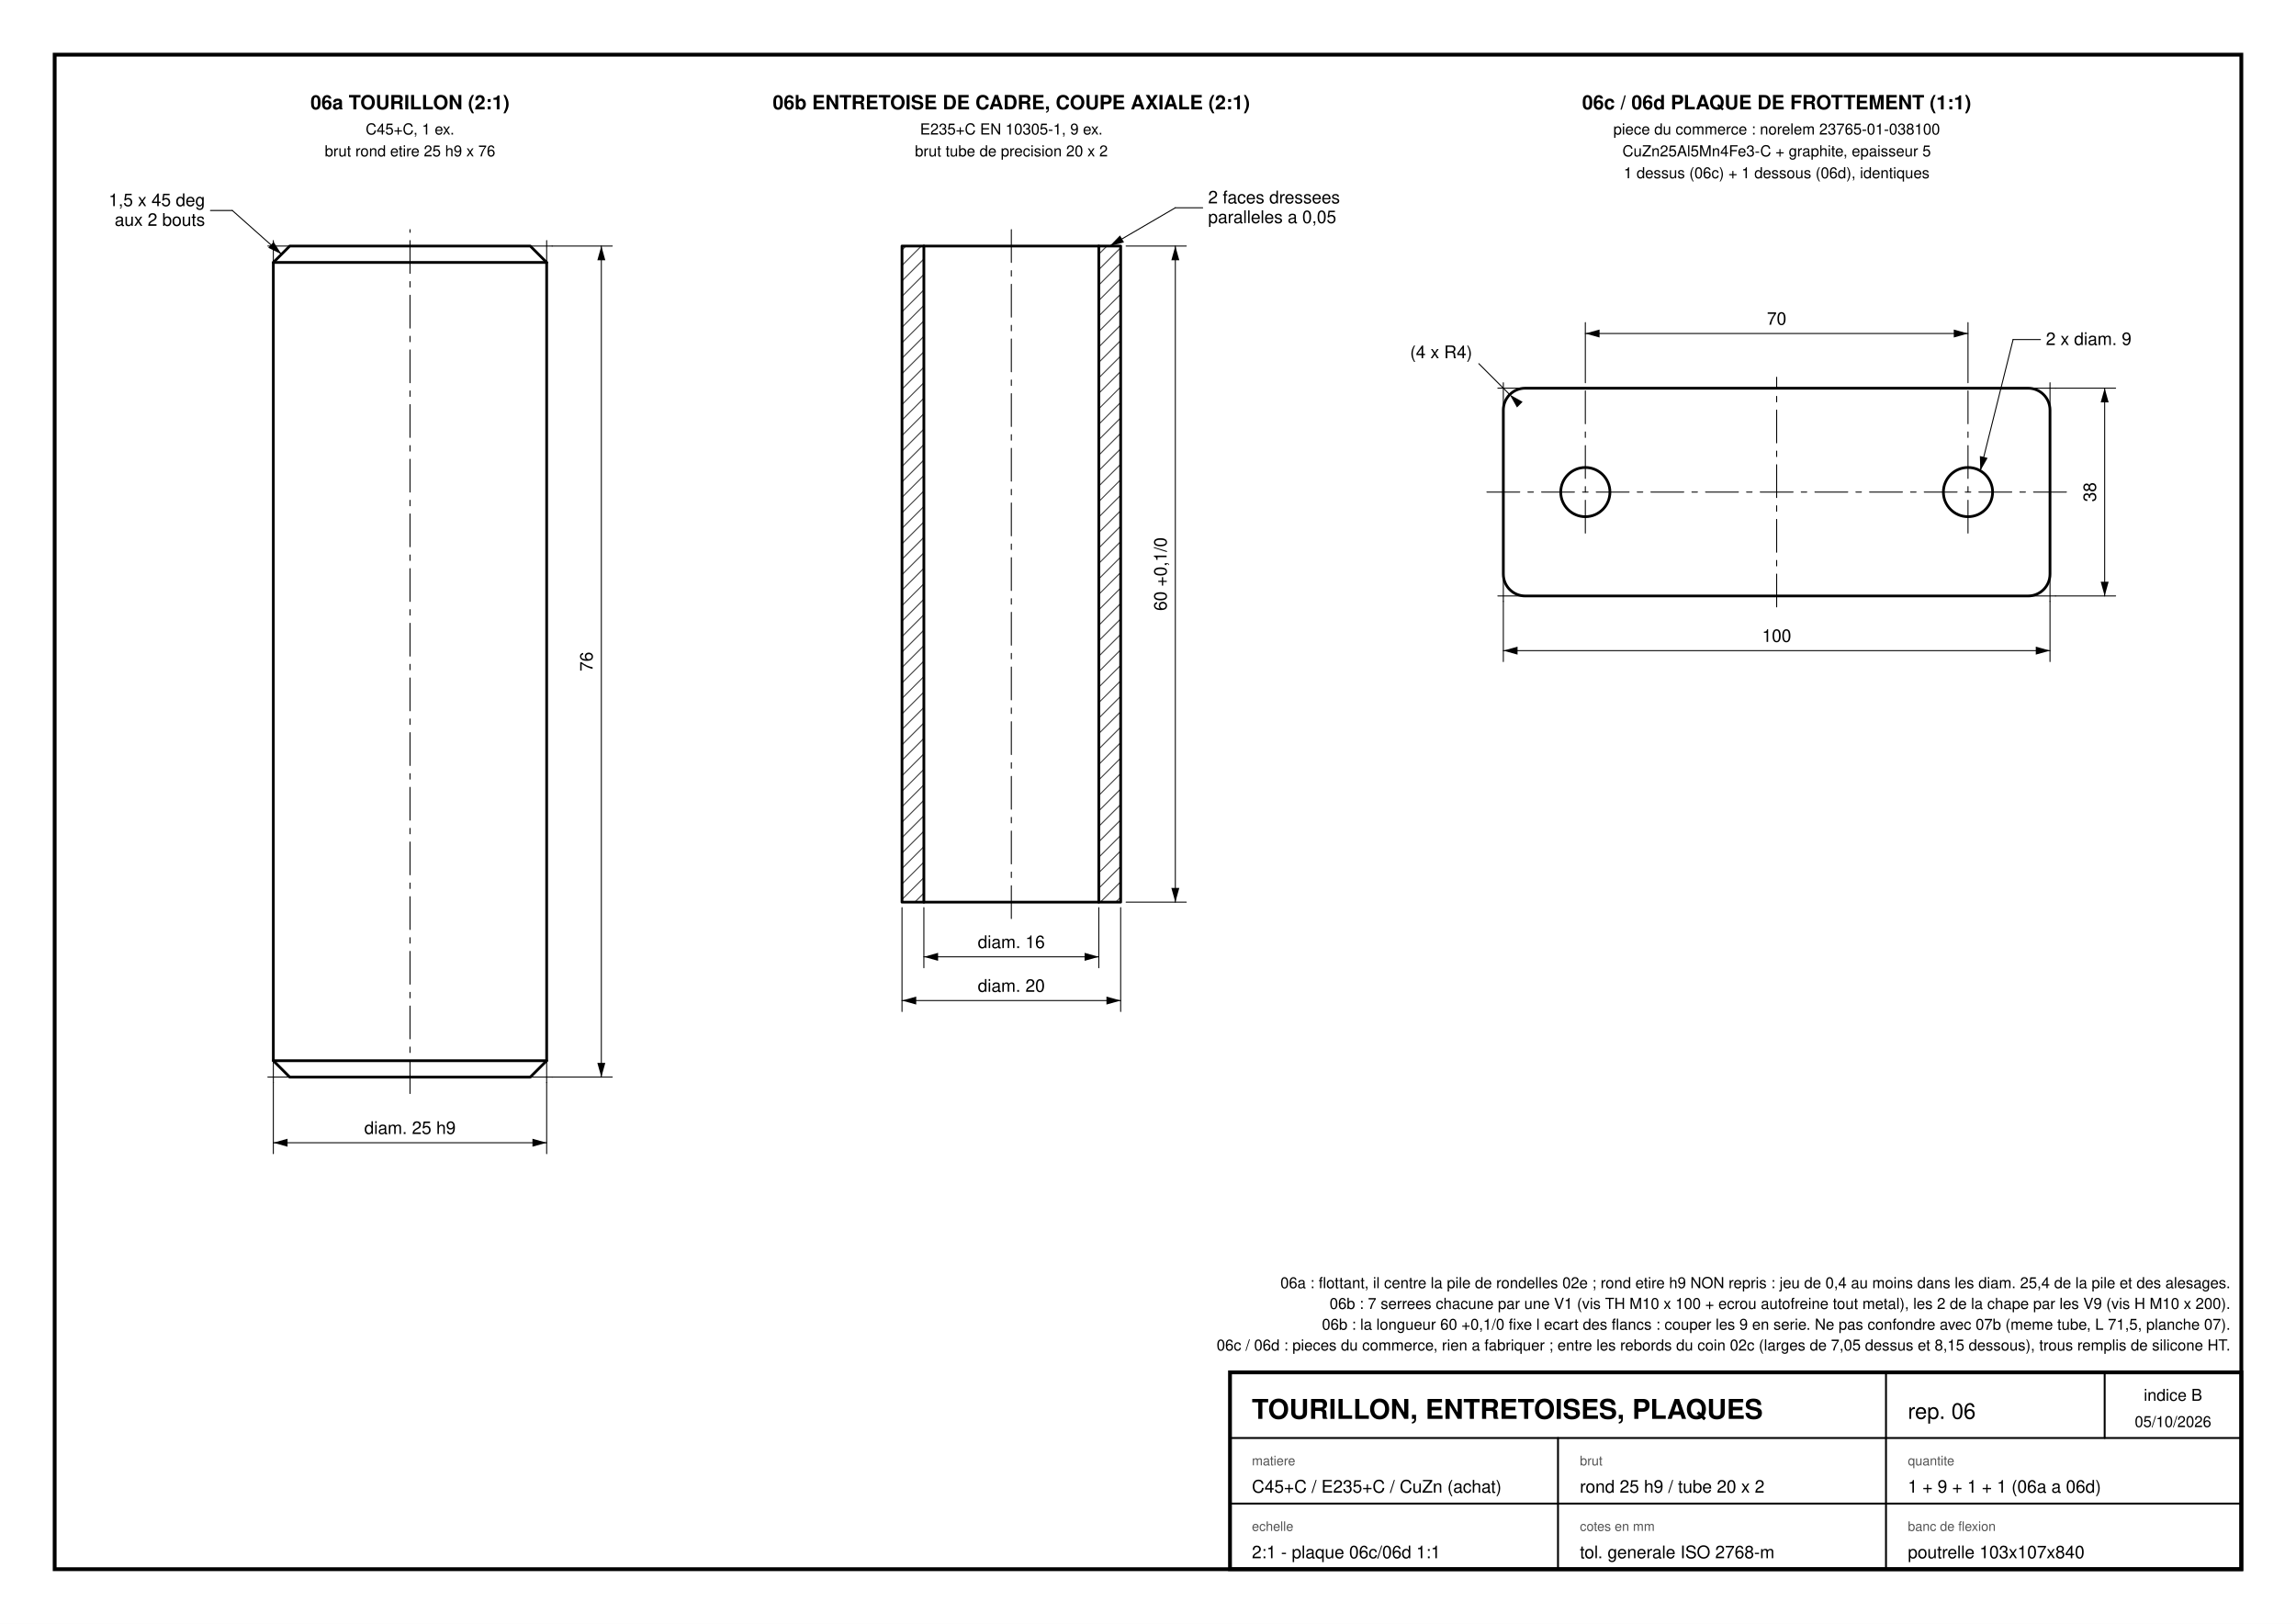
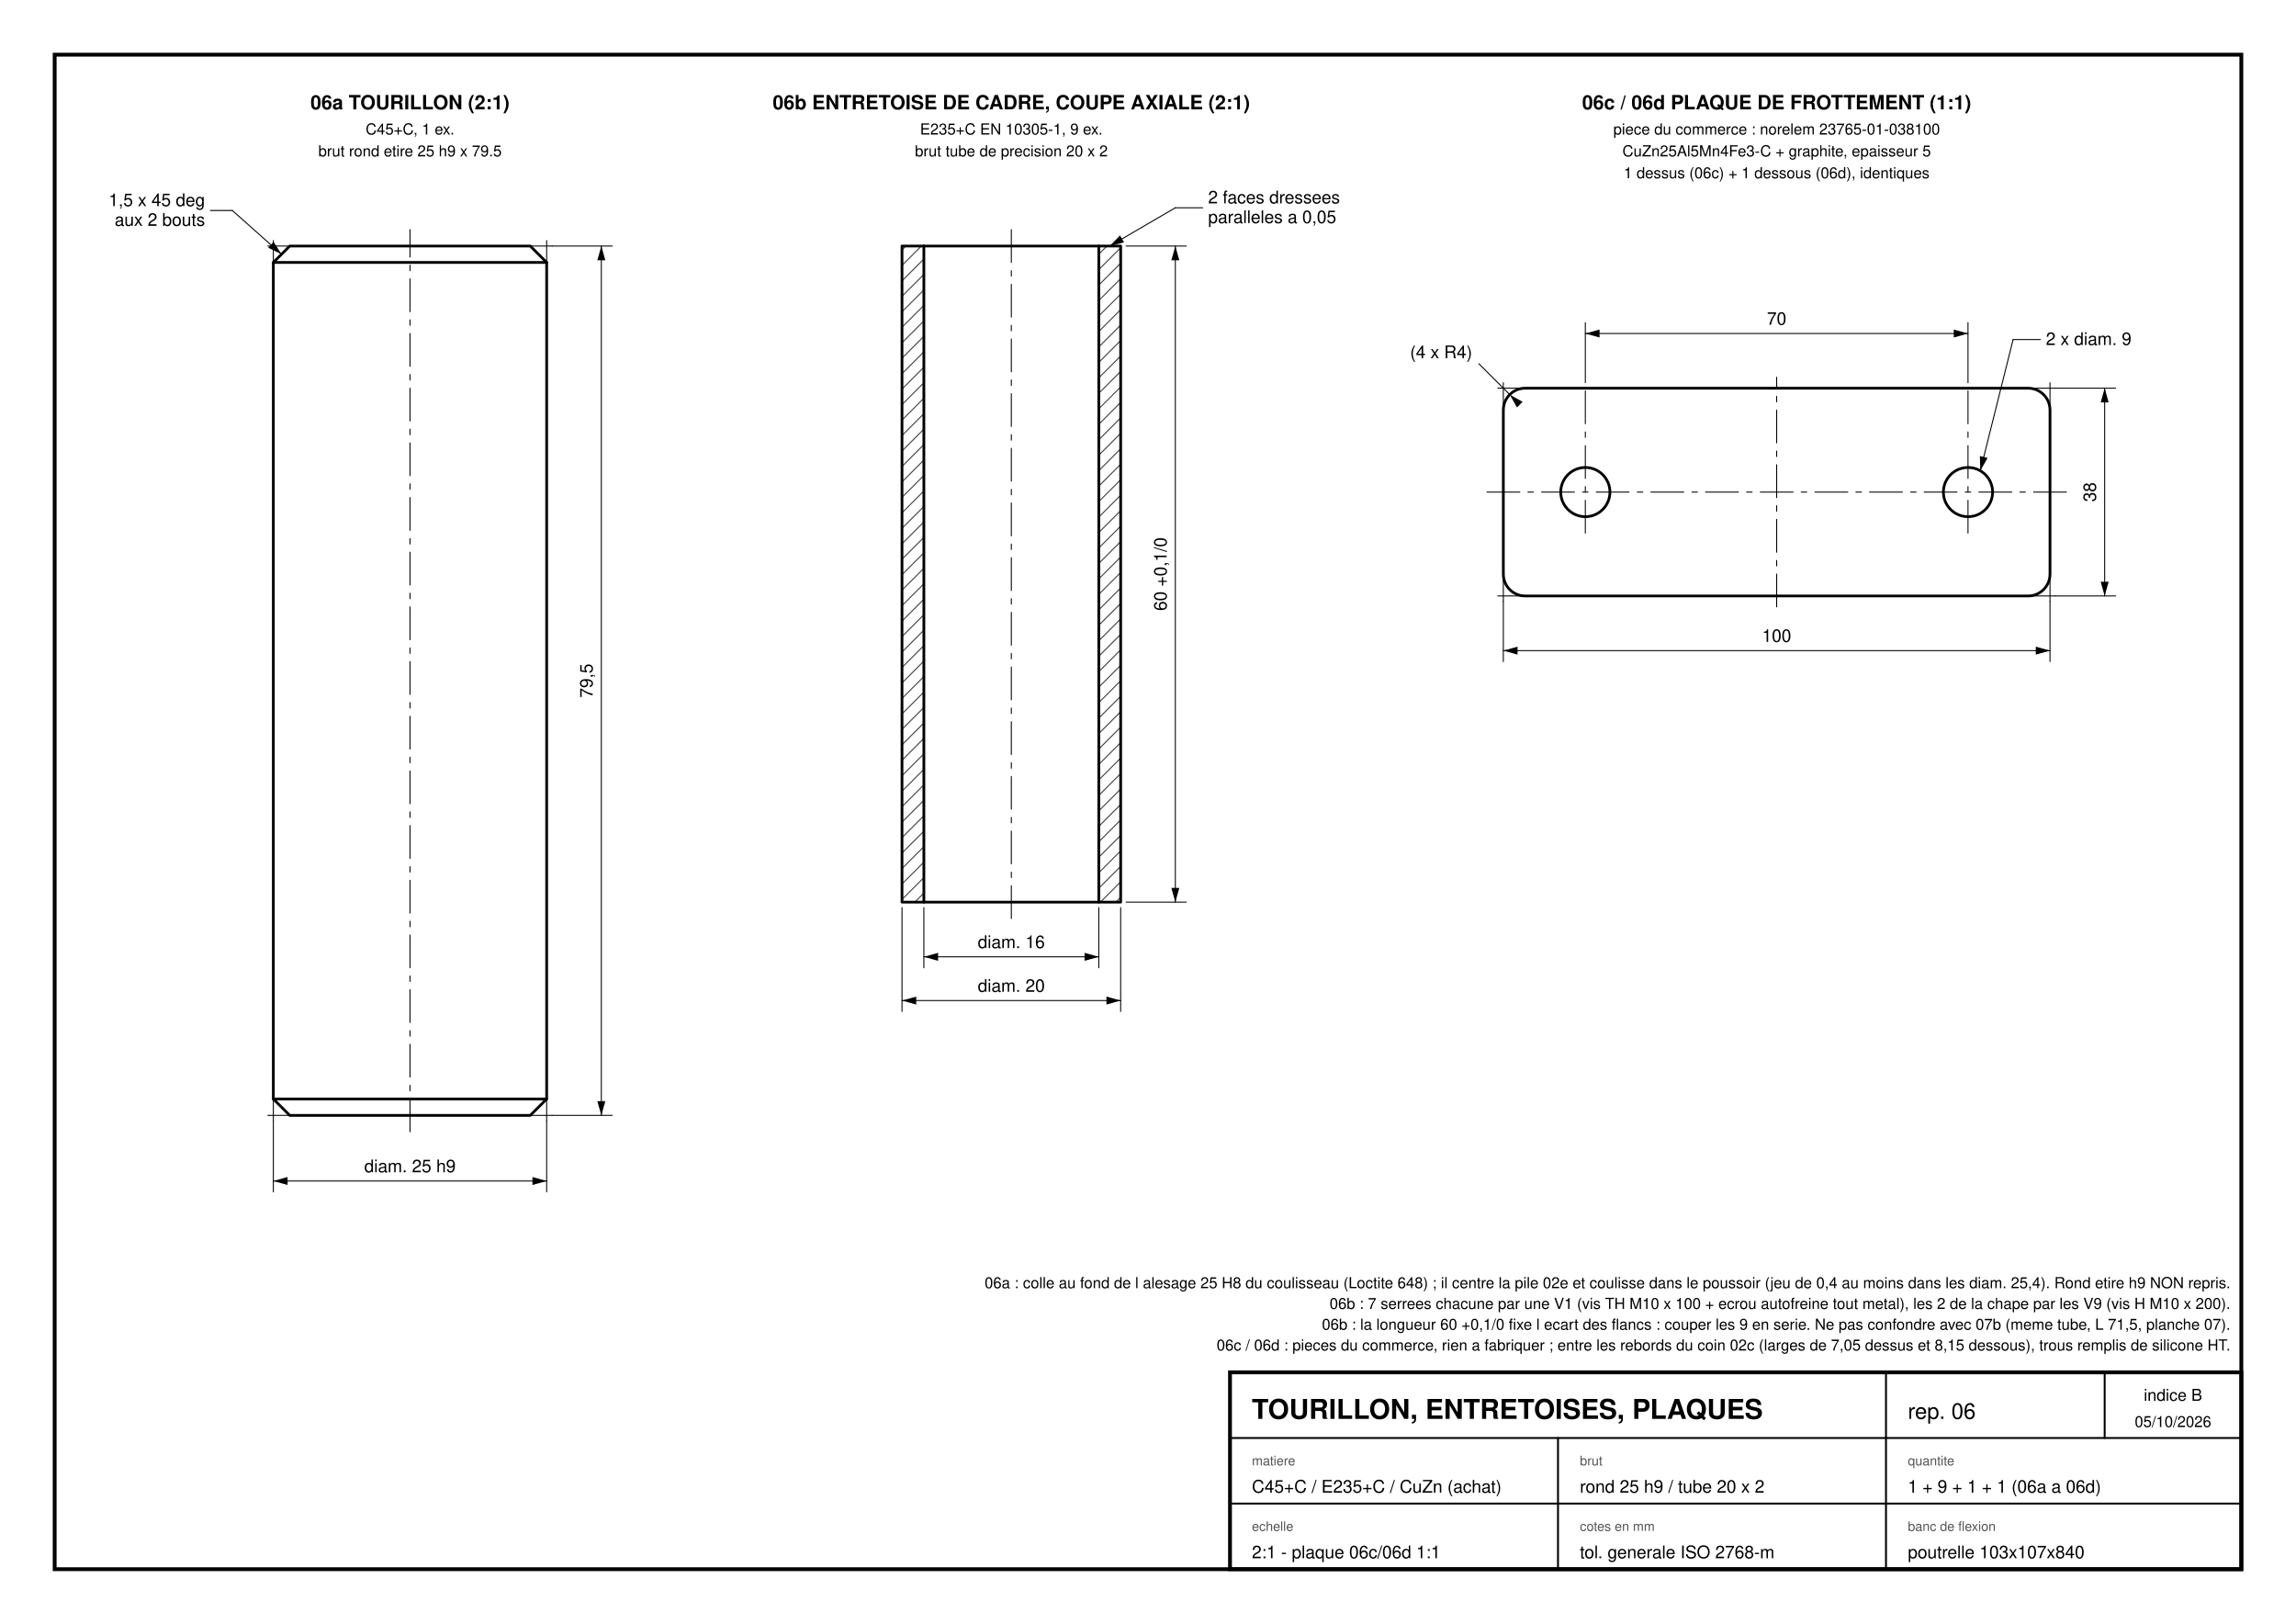
<svg xmlns="http://www.w3.org/2000/svg" width="420mm" height="297mm" viewBox="0 0 420 297">
  <rect width="420" height="297" fill="#fff" />
  <rect x="10.000" y="10.000" width="400.000" height="277.000" fill="none" stroke="#000" stroke-width="0.700" />
  <rect x="225.000" y="251.000" width="185.000" height="36.000" fill="none" stroke="#000" stroke-width="0.700" />
  <line x1="225.000" y1="263.000" x2="410.000" y2="263.000" stroke="#000" stroke-width="0.350" stroke-linecap="round" />
  <line x1="225.000" y1="275.000" x2="410.000" y2="275.000" stroke="#000" stroke-width="0.350" stroke-linecap="round" />
  <line x1="345.000" y1="251.000" x2="345.000" y2="263.000" stroke="#000" stroke-width="0.350" stroke-linecap="round" />
  <line x1="285.000" y1="263.000" x2="285.000" y2="287.000" stroke="#000" stroke-width="0.350" stroke-linecap="round" />
  <line x1="345.000" y1="263.000" x2="345.000" y2="287.000" stroke="#000" stroke-width="0.350" stroke-linecap="round" />
  <text x="229.000" y="259.500" font-family="Helvetica,Arial,sans-serif" font-size="5.00" fill="#000" text-anchor="start" font-weight="bold">TOURILLON, ENTRETOISES, PLAQUES</text>
  <line x1="385.000" y1="251.000" x2="385.000" y2="263.000" stroke="#000" stroke-width="0.350" stroke-linecap="round" />
  <text x="397.500" y="256.200" font-family="Helvetica,Arial,sans-serif" font-size="3.00" fill="#000" text-anchor="middle" font-weight="normal">indice B</text>
  <text x="397.500" y="261.000" font-family="Helvetica,Arial,sans-serif" font-size="2.80" fill="#000" text-anchor="middle" font-weight="normal">05/10/2026</text>
  <text x="349.000" y="259.500" font-family="Helvetica,Arial,sans-serif" font-size="4.00" fill="#000" text-anchor="start" font-weight="normal">rep. 06</text>
  <text x="229.000" y="268.000" font-family="Helvetica,Arial,sans-serif" font-size="2.40" fill="#555" text-anchor="start" font-weight="normal">matiere</text>
  <text x="229.000" y="273.000" font-family="Helvetica,Arial,sans-serif" font-size="3.20" fill="#000" text-anchor="start" font-weight="normal">C45+C / E235+C / CuZn (achat)</text>
  <text x="289.000" y="268.000" font-family="Helvetica,Arial,sans-serif" font-size="2.40" fill="#555" text-anchor="start" font-weight="normal">brut</text>
  <text x="289.000" y="273.000" font-family="Helvetica,Arial,sans-serif" font-size="3.20" fill="#000" text-anchor="start" font-weight="normal">rond 25 h9 / tube 20 x 2</text>
  <text x="349.000" y="268.000" font-family="Helvetica,Arial,sans-serif" font-size="2.40" fill="#555" text-anchor="start" font-weight="normal">quantite</text>
  <text x="349.000" y="273.000" font-family="Helvetica,Arial,sans-serif" font-size="3.20" fill="#000" text-anchor="start" font-weight="normal">1 + 9 + 1 + 1 (06a a 06d)</text>
  <text x="229.000" y="280.000" font-family="Helvetica,Arial,sans-serif" font-size="2.40" fill="#555" text-anchor="start" font-weight="normal">echelle</text>
  <text x="229.000" y="285.000" font-family="Helvetica,Arial,sans-serif" font-size="3.20" fill="#000" text-anchor="start" font-weight="normal">2:1 - plaque 06c/06d 1:1</text>
  <text x="289.000" y="280.000" font-family="Helvetica,Arial,sans-serif" font-size="2.40" fill="#555" text-anchor="start" font-weight="normal">cotes en mm</text>
  <text x="289.000" y="285.000" font-family="Helvetica,Arial,sans-serif" font-size="3.20" fill="#000" text-anchor="start" font-weight="normal">tol. generale ISO 2768-m</text>
  <text x="349.000" y="280.000" font-family="Helvetica,Arial,sans-serif" font-size="2.40" fill="#555" text-anchor="start" font-weight="normal">banc de flexion</text>
  <text x="349.000" y="285.000" font-family="Helvetica,Arial,sans-serif" font-size="3.20" fill="#000" text-anchor="start" font-weight="normal">poutrelle 103x107x840</text>
  <text x="408.000" y="247.000" font-family="Helvetica,Arial,sans-serif" font-size="2.80" fill="#000" text-anchor="end" font-weight="normal">06c / 06d : pieces du commerce, rien a fabriquer ; entre les rebords du coin 02c (larges de 7,05 dessus et 8,15 dessous), trous remplis de silicone HT.</text>
  <text x="408.000" y="243.200" font-family="Helvetica,Arial,sans-serif" font-size="2.80" fill="#000" text-anchor="end" font-weight="normal">06b : la longueur 60 +0,1/0 fixe l ecart des flancs : couper les 9 en serie. Ne pas confondre avec 07b (meme tube, L 71,5, planche 07).</text>
  <text x="408.000" y="239.400" font-family="Helvetica,Arial,sans-serif" font-size="2.80" fill="#000" text-anchor="end" font-weight="normal">06b : 7 serrees chacune par une V1 (vis TH M10 x 100 + ecrou autofreine tout metal), les 2 de la chape par les V9 (vis H M10 x 200).</text>
-   <text x="408.000" y="235.600" font-family="Helvetica,Arial,sans-serif" font-size="2.80" fill="#000" text-anchor="end" font-weight="normal">06a : flottant, il centre la pile de rondelles 02e ; rond etire h9 NON repris : jeu de 0,4 au moins dans les diam. 25,4 de la pile et des alesages.</text>
+   <text x="408.000" y="235.600" font-family="Helvetica,Arial,sans-serif" font-size="2.80" fill="#000" text-anchor="end" font-weight="normal">06a : colle au fond de l alesage 25 H8 du coulisseau (Loctite 648) ; il centre la pile 02e et coulisse dans le poussoir (jeu de 0,4 au moins dans les diam. 25,4). Rond etire h9 NON repris.</text>
  <text x="75.000" y="20.000" font-family="Helvetica,Arial,sans-serif" font-size="3.60" fill="#000" text-anchor="middle" font-weight="bold">06a  TOURILLON  (2:1)</text>
  <text x="75.000" y="24.600" font-family="Helvetica,Arial,sans-serif" font-size="2.80" fill="#000" text-anchor="middle" font-weight="normal">C45+C, 1 ex.</text>
-   <text x="75.000" y="28.600" font-family="Helvetica,Arial,sans-serif" font-size="2.80" fill="#000" text-anchor="middle" font-weight="normal">brut rond etire 25 h9 x 76</text>
-   <path d="M 53.000 197.000 L 97.000 197.000 L 100.000 194.000 L 100.000 48.000 L 97.000 45.000 L 53.000 45.000 L 50.000 48.000 L 50.000 194.000 L 53.000 197.000 Z" fill="none" stroke="#000" stroke-width="0.500" stroke-linecap="round" stroke-linejoin="round" />
-   <line x1="50.000" y1="194.000" x2="100.000" y2="194.000" stroke="#000" stroke-width="0.500" stroke-linecap="round" />
+   <text x="75.000" y="28.600" font-family="Helvetica,Arial,sans-serif" font-size="2.80" fill="#000" text-anchor="middle" font-weight="normal">brut rond etire 25 h9 x 79.5</text>
+   <path d="M 53.000 204.000 L 97.000 204.000 L 100.000 201.000 L 100.000 48.000 L 97.000 45.000 L 53.000 45.000 L 50.000 48.000 L 50.000 201.000 L 53.000 204.000 Z" fill="none" stroke="#000" stroke-width="0.500" stroke-linecap="round" stroke-linejoin="round" />
+   <line x1="50.000" y1="201.000" x2="100.000" y2="201.000" stroke="#000" stroke-width="0.500" stroke-linecap="round" />
  <line x1="50.000" y1="48.000" x2="100.000" y2="48.000" stroke="#000" stroke-width="0.500" stroke-linecap="round" />
-   <line x1="75.000" y1="200.000" x2="75.000" y2="42.000" stroke="#000" stroke-width="0.180" stroke-linecap="round" stroke-dasharray="6 1.5 1 1.5" />
-   <line x1="50.000" y1="194.000" x2="50.000" y2="198.000" stroke="#000" stroke-width="0.180" stroke-linecap="round" />
-   <line x1="53.000" y1="197.000" x2="49.000" y2="197.000" stroke="#000" stroke-width="0.180" stroke-linecap="round" />
+   <line x1="75.000" y1="207.000" x2="75.000" y2="42.000" stroke="#000" stroke-width="0.180" stroke-linecap="round" stroke-dasharray="6 1.5 1 1.5" />
+   <line x1="50.000" y1="201.000" x2="50.000" y2="205.000" stroke="#000" stroke-width="0.180" stroke-linecap="round" />
+   <line x1="53.000" y1="204.000" x2="49.000" y2="204.000" stroke="#000" stroke-width="0.180" stroke-linecap="round" />
  <line x1="50.000" y1="48.000" x2="50.000" y2="44.000" stroke="#000" stroke-width="0.180" stroke-linecap="round" />
  <line x1="53.000" y1="45.000" x2="49.000" y2="45.000" stroke="#000" stroke-width="0.180" stroke-linecap="round" />
-   <line x1="100.000" y1="194.000" x2="100.000" y2="198.000" stroke="#000" stroke-width="0.180" stroke-linecap="round" />
-   <line x1="97.000" y1="197.000" x2="101.000" y2="197.000" stroke="#000" stroke-width="0.180" stroke-linecap="round" />
+   <line x1="100.000" y1="201.000" x2="100.000" y2="205.000" stroke="#000" stroke-width="0.180" stroke-linecap="round" />
+   <line x1="97.000" y1="204.000" x2="101.000" y2="204.000" stroke="#000" stroke-width="0.180" stroke-linecap="round" />
  <line x1="100.000" y1="48.000" x2="100.000" y2="44.000" stroke="#000" stroke-width="0.180" stroke-linecap="round" />
  <line x1="97.000" y1="45.000" x2="101.000" y2="45.000" stroke="#000" stroke-width="0.180" stroke-linecap="round" />
-   <line x1="101.000" y1="197.000" x2="112.000" y2="197.000" stroke="#000" stroke-width="0.180" stroke-linecap="round" />
+   <line x1="101.000" y1="204.000" x2="112.000" y2="204.000" stroke="#000" stroke-width="0.180" stroke-linecap="round" />
  <line x1="101.000" y1="45.000" x2="112.000" y2="45.000" stroke="#000" stroke-width="0.180" stroke-linecap="round" />
-   <line x1="110.000" y1="197.000" x2="110.000" y2="45.000" stroke="#000" stroke-width="0.180" stroke-linecap="round" />
-   <path d="M 110.000 197.000 L 110.728 194.400 L 109.272 194.400 Z" fill="#000" />
+   <line x1="110.000" y1="204.000" x2="110.000" y2="45.000" stroke="#000" stroke-width="0.180" stroke-linecap="round" />
+   <path d="M 110.000 204.000 L 110.728 201.400 L 109.272 201.400 Z" fill="#000" />
  <path d="M 110.000 45.000 L 109.272 47.600 L 110.728 47.600 Z" fill="#000" />
-   <text x="108.400" y="121.000" font-family="Helvetica,Arial,sans-serif" font-size="3.20" fill="#000" text-anchor="middle" font-weight="normal" transform="rotate(-90.00 108.400 121.000)">76</text>
-   <line x1="50.000" y1="198.000" x2="50.000" y2="211.000" stroke="#000" stroke-width="0.180" stroke-linecap="round" />
-   <line x1="100.000" y1="198.000" x2="100.000" y2="211.000" stroke="#000" stroke-width="0.180" stroke-linecap="round" />
-   <line x1="50.000" y1="209.000" x2="100.000" y2="209.000" stroke="#000" stroke-width="0.180" stroke-linecap="round" />
-   <path d="M 50.000 209.000 L 52.600 209.728 L 52.600 208.272 Z" fill="#000" />
-   <path d="M 100.000 209.000 L 97.400 208.272 L 97.400 209.728 Z" fill="#000" />
-   <text x="75.000" y="207.400" font-family="Helvetica,Arial,sans-serif" font-size="3.20" fill="#000" text-anchor="middle" font-weight="normal">diam. 25 h9</text>
+   <text x="108.400" y="124.500" font-family="Helvetica,Arial,sans-serif" font-size="3.20" fill="#000" text-anchor="middle" font-weight="normal" transform="rotate(-90.00 108.400 124.500)">79,5</text>
+   <line x1="50.000" y1="205.000" x2="50.000" y2="218.000" stroke="#000" stroke-width="0.180" stroke-linecap="round" />
+   <line x1="100.000" y1="205.000" x2="100.000" y2="218.000" stroke="#000" stroke-width="0.180" stroke-linecap="round" />
+   <line x1="50.000" y1="216.000" x2="100.000" y2="216.000" stroke="#000" stroke-width="0.180" stroke-linecap="round" />
+   <path d="M 50.000 216.000 L 52.600 216.728 L 52.600 215.272 Z" fill="#000" />
+   <path d="M 100.000 216.000 L 97.400 215.272 L 97.400 216.728 Z" fill="#000" />
+   <text x="75.000" y="214.400" font-family="Helvetica,Arial,sans-serif" font-size="3.20" fill="#000" text-anchor="middle" font-weight="normal">diam. 25 h9</text>
  <line x1="51.500" y1="46.500" x2="42.500" y2="38.500" stroke="#000" stroke-width="0.180" stroke-linecap="round" />
  <path d="M 51.500 46.500 L 50.040 44.229 L 49.073 45.317 Z" fill="#000" />
  <line x1="42.500" y1="38.500" x2="38.500" y2="38.500" stroke="#000" stroke-width="0.180" stroke-linecap="round" />
  <text x="37.500" y="37.700" font-family="Helvetica,Arial,sans-serif" font-size="3.20" fill="#000" text-anchor="end" font-weight="normal">1,5 x 45 deg</text>
  <text x="37.500" y="41.300" font-family="Helvetica,Arial,sans-serif" font-size="3.20" fill="#000" text-anchor="end" font-weight="normal">aux 2 bouts</text>
  <text x="185.000" y="20.000" font-family="Helvetica,Arial,sans-serif" font-size="3.60" fill="#000" text-anchor="middle" font-weight="bold">06b  ENTRETOISE DE CADRE, COUPE AXIALE  (2:1)</text>
  <text x="185.000" y="24.600" font-family="Helvetica,Arial,sans-serif" font-size="2.80" fill="#000" text-anchor="middle" font-weight="normal">E235+C EN 10305-1, 9 ex.</text>
  <text x="185.000" y="28.600" font-family="Helvetica,Arial,sans-serif" font-size="2.80" fill="#000" text-anchor="middle" font-weight="normal">brut tube de precision 20 x 2</text>
  <defs>
    <pattern id="p06_h" patternUnits="userSpaceOnUse" width="2.000" height="2.000" patternTransform="rotate(45.00)">
      <line x1="1.000" y1="0" x2="1.000" y2="2.000" stroke="#000" stroke-width="0.130" />
    </pattern>
  </defs>
  <path d="M 169.000 165.000 L 165.000 165.000 L 165.000 45.000 L 169.000 45.000 L 169.000 165.000 Z" fill="#fff" fill-rule="evenodd" stroke="none" />
  <path d="M 169.000 165.000 L 165.000 165.000 L 165.000 45.000 L 169.000 45.000 L 169.000 165.000 Z" fill="url(#p06_h)" fill-rule="evenodd" stroke="none" />
  <path d="M 169.000 165.000 L 165.000 165.000 L 165.000 45.000 L 169.000 45.000 L 169.000 165.000 Z" fill="none" stroke="#000" stroke-width="0.500" stroke-linecap="round" stroke-linejoin="round" />
  <path d="M 201.000 165.000 L 205.000 165.000 L 205.000 45.000 L 201.000 45.000 L 201.000 165.000 Z" fill="#fff" fill-rule="evenodd" stroke="none" />
  <path d="M 201.000 165.000 L 205.000 165.000 L 205.000 45.000 L 201.000 45.000 L 201.000 165.000 Z" fill="url(#p06_h)" fill-rule="evenodd" stroke="none" />
  <path d="M 201.000 165.000 L 205.000 165.000 L 205.000 45.000 L 201.000 45.000 L 201.000 165.000 Z" fill="none" stroke="#000" stroke-width="0.500" stroke-linecap="round" stroke-linejoin="round" />
  <line x1="169.000" y1="165.000" x2="201.000" y2="165.000" stroke="#000" stroke-width="0.500" stroke-linecap="round" />
  <line x1="169.000" y1="45.000" x2="201.000" y2="45.000" stroke="#000" stroke-width="0.500" stroke-linecap="round" />
  <line x1="185.000" y1="168.000" x2="185.000" y2="42.000" stroke="#000" stroke-width="0.180" stroke-linecap="round" stroke-dasharray="6 1.5 1 1.5" />
  <line x1="206.000" y1="165.000" x2="217.000" y2="165.000" stroke="#000" stroke-width="0.180" stroke-linecap="round" />
  <line x1="206.000" y1="45.000" x2="217.000" y2="45.000" stroke="#000" stroke-width="0.180" stroke-linecap="round" />
  <line x1="215.000" y1="165.000" x2="215.000" y2="45.000" stroke="#000" stroke-width="0.180" stroke-linecap="round" />
  <path d="M 215.000 165.000 L 215.728 162.400 L 214.272 162.400 Z" fill="#000" />
  <path d="M 215.000 45.000 L 214.272 47.600 L 215.728 47.600 Z" fill="#000" />
  <text x="213.400" y="105.000" font-family="Helvetica,Arial,sans-serif" font-size="3.20" fill="#000" text-anchor="middle" font-weight="normal" transform="rotate(-90.00 213.400 105.000)">60 +0,1/0</text>
  <line x1="169.000" y1="166.000" x2="169.000" y2="177.000" stroke="#000" stroke-width="0.180" stroke-linecap="round" />
  <line x1="201.000" y1="166.000" x2="201.000" y2="177.000" stroke="#000" stroke-width="0.180" stroke-linecap="round" />
  <line x1="169.000" y1="175.000" x2="201.000" y2="175.000" stroke="#000" stroke-width="0.180" stroke-linecap="round" />
  <path d="M 169.000 175.000 L 171.600 175.728 L 171.600 174.272 Z" fill="#000" />
  <path d="M 201.000 175.000 L 198.400 174.272 L 198.400 175.728 Z" fill="#000" />
  <text x="185.000" y="173.400" font-family="Helvetica,Arial,sans-serif" font-size="3.20" fill="#000" text-anchor="middle" font-weight="normal">diam. 16</text>
  <line x1="165.000" y1="166.000" x2="165.000" y2="185.000" stroke="#000" stroke-width="0.180" stroke-linecap="round" />
  <line x1="205.000" y1="166.000" x2="205.000" y2="185.000" stroke="#000" stroke-width="0.180" stroke-linecap="round" />
  <line x1="165.000" y1="183.000" x2="205.000" y2="183.000" stroke="#000" stroke-width="0.180" stroke-linecap="round" />
  <path d="M 165.000 183.000 L 167.600 183.728 L 167.600 182.272 Z" fill="#000" />
  <path d="M 205.000 183.000 L 202.400 182.272 L 202.400 183.728 Z" fill="#000" />
  <text x="185.000" y="181.400" font-family="Helvetica,Arial,sans-serif" font-size="3.20" fill="#000" text-anchor="middle" font-weight="normal">diam. 20</text>
  <line x1="203.000" y1="45.000" x2="215.000" y2="38.000" stroke="#000" stroke-width="0.180" stroke-linecap="round" />
  <path d="M 203.000 45.000 L 205.613 44.319 L 204.879 43.061 Z" fill="#000" />
  <line x1="215.000" y1="38.000" x2="220.000" y2="38.000" stroke="#000" stroke-width="0.180" stroke-linecap="round" />
  <text x="221.000" y="37.200" font-family="Helvetica,Arial,sans-serif" font-size="3.20" fill="#000" text-anchor="start" font-weight="normal">2 faces dressees</text>
  <text x="221.000" y="40.800" font-family="Helvetica,Arial,sans-serif" font-size="3.20" fill="#000" text-anchor="start" font-weight="normal">paralleles a 0,05</text>
  <text x="325.000" y="20.000" font-family="Helvetica,Arial,sans-serif" font-size="3.60" fill="#000" text-anchor="middle" font-weight="bold">06c / 06d  PLAQUE DE FROTTEMENT  (1:1)</text>
  <text x="325.000" y="24.600" font-family="Helvetica,Arial,sans-serif" font-size="2.80" fill="#000" text-anchor="middle" font-weight="normal">piece du commerce : norelem 23765-01-038100</text>
  <text x="325.000" y="28.600" font-family="Helvetica,Arial,sans-serif" font-size="2.80" fill="#000" text-anchor="middle" font-weight="normal">CuZn25Al5Mn4Fe3-C + graphite, epaisseur 5</text>
  <text x="325.000" y="32.600" font-family="Helvetica,Arial,sans-serif" font-size="2.80" fill="#000" text-anchor="middle" font-weight="normal">1 dessus (06c) + 1 dessous (06d), identiques</text>
  <path d="M 371.000 109.000 L 279.000 109.000 A 4.000 4.000 0 0 1 275.000 105.000 L 275.000 75.000 A 4.000 4.000 0 0 1 279.000 71.000 L 371.000 71.000 A 4.000 4.000 0 0 1 375.000 75.000 L 375.000 105.000 A 4.000 4.000 0 0 1 371.000 109.000 Z" fill="none" stroke="#000" stroke-width="0.500" stroke-linecap="round" stroke-linejoin="round" />
  <path d="M 290.000 85.500 A 4.500 4.500 0 0 1 290.000 94.500 A 4.500 4.500 0 0 1 290.000 85.500 Z" fill="none" stroke="#000" stroke-width="0.500" stroke-linecap="round" stroke-linejoin="round" />
  <path d="M 360.000 85.500 A 4.500 4.500 0 0 1 360.000 94.500 A 4.500 4.500 0 0 1 360.000 85.500 Z" fill="none" stroke="#000" stroke-width="0.500" stroke-linecap="round" stroke-linejoin="round" />
  <line x1="272.000" y1="90.000" x2="378.000" y2="90.000" stroke="#000" stroke-width="0.180" stroke-linecap="round" stroke-dasharray="6 1.5 1 1.5" />
  <line x1="325.000" y1="111.000" x2="325.000" y2="69.000" stroke="#000" stroke-width="0.180" stroke-linecap="round" stroke-dasharray="6 1.5 1 1.5" />
  <line x1="290.000" y1="97.500" x2="290.000" y2="71.000" stroke="#000" stroke-width="0.180" stroke-linecap="round" stroke-dasharray="6 1.5 1 1.5" />
  <line x1="360.000" y1="97.500" x2="360.000" y2="71.000" stroke="#000" stroke-width="0.180" stroke-linecap="round" stroke-dasharray="6 1.5 1 1.5" />
  <line x1="290.000" y1="70.000" x2="290.000" y2="59.000" stroke="#000" stroke-width="0.180" stroke-linecap="round" />
  <line x1="360.000" y1="70.000" x2="360.000" y2="59.000" stroke="#000" stroke-width="0.180" stroke-linecap="round" />
  <line x1="290.000" y1="61.000" x2="360.000" y2="61.000" stroke="#000" stroke-width="0.180" stroke-linecap="round" />
  <path d="M 290.000 61.000 L 292.600 61.728 L 292.600 60.272 Z" fill="#000" />
  <path d="M 360.000 61.000 L 357.400 60.272 L 357.400 61.728 Z" fill="#000" />
  <text x="325.000" y="59.400" font-family="Helvetica,Arial,sans-serif" font-size="3.20" fill="#000" text-anchor="middle" font-weight="normal">70</text>
  <line x1="275.000" y1="105.000" x2="275.000" y2="110.000" stroke="#000" stroke-width="0.180" stroke-linecap="round" />
  <line x1="279.000" y1="109.000" x2="274.000" y2="109.000" stroke="#000" stroke-width="0.180" stroke-linecap="round" />
  <line x1="275.000" y1="75.000" x2="275.000" y2="70.000" stroke="#000" stroke-width="0.180" stroke-linecap="round" />
  <line x1="279.000" y1="71.000" x2="274.000" y2="71.000" stroke="#000" stroke-width="0.180" stroke-linecap="round" />
  <line x1="375.000" y1="105.000" x2="375.000" y2="110.000" stroke="#000" stroke-width="0.180" stroke-linecap="round" />
  <line x1="371.000" y1="109.000" x2="376.000" y2="109.000" stroke="#000" stroke-width="0.180" stroke-linecap="round" />
  <line x1="375.000" y1="75.000" x2="375.000" y2="70.000" stroke="#000" stroke-width="0.180" stroke-linecap="round" />
  <line x1="371.000" y1="71.000" x2="376.000" y2="71.000" stroke="#000" stroke-width="0.180" stroke-linecap="round" />
  <line x1="275.000" y1="110.000" x2="275.000" y2="121.000" stroke="#000" stroke-width="0.180" stroke-linecap="round" />
  <line x1="375.000" y1="110.000" x2="375.000" y2="121.000" stroke="#000" stroke-width="0.180" stroke-linecap="round" />
  <line x1="275.000" y1="119.000" x2="375.000" y2="119.000" stroke="#000" stroke-width="0.180" stroke-linecap="round" />
  <path d="M 275.000 119.000 L 277.600 119.728 L 277.600 118.272 Z" fill="#000" />
  <path d="M 375.000 119.000 L 372.400 118.272 L 372.400 119.728 Z" fill="#000" />
  <text x="325.000" y="117.400" font-family="Helvetica,Arial,sans-serif" font-size="3.20" fill="#000" text-anchor="middle" font-weight="normal">100</text>
  <line x1="376.000" y1="109.000" x2="387.000" y2="109.000" stroke="#000" stroke-width="0.180" stroke-linecap="round" />
  <line x1="376.000" y1="71.000" x2="387.000" y2="71.000" stroke="#000" stroke-width="0.180" stroke-linecap="round" />
  <line x1="385.000" y1="109.000" x2="385.000" y2="71.000" stroke="#000" stroke-width="0.180" stroke-linecap="round" />
  <path d="M 385.000 109.000 L 385.728 106.400 L 384.272 106.400 Z" fill="#000" />
  <path d="M 385.000 71.000 L 384.272 73.600 L 385.728 73.600 Z" fill="#000" />
  <text x="383.400" y="90.000" font-family="Helvetica,Arial,sans-serif" font-size="3.20" fill="#000" text-anchor="middle" font-weight="normal" transform="rotate(-90.00 383.400 90.000)">38</text>
  <line x1="362.250" y1="86.103" x2="368.250" y2="62.103" stroke="#000" stroke-width="0.180" stroke-linecap="round" />
  <path d="M 362.250 86.103 L 363.587 83.757 L 362.174 83.404 Z" fill="#000" />
  <line x1="368.250" y1="62.103" x2="373.250" y2="62.103" stroke="#000" stroke-width="0.180" stroke-linecap="round" />
  <text x="374.250" y="63.103" font-family="Helvetica,Arial,sans-serif" font-size="3.20" fill="#000" text-anchor="start" font-weight="normal">2 x diam. 9</text>
  <line x1="276.172" y1="72.172" x2="270.515" y2="66.515" stroke="#000" stroke-width="0.180" stroke-linecap="round" />
  <path d="M 276.172 72.172 L 277.495 74.525 L 278.525 73.495 Z" fill="#000" />
  <text x="269.315" y="65.515" font-family="Helvetica,Arial,sans-serif" font-size="3.20" fill="#000" text-anchor="end" font-weight="normal">(4 x R4)</text>
</svg>
